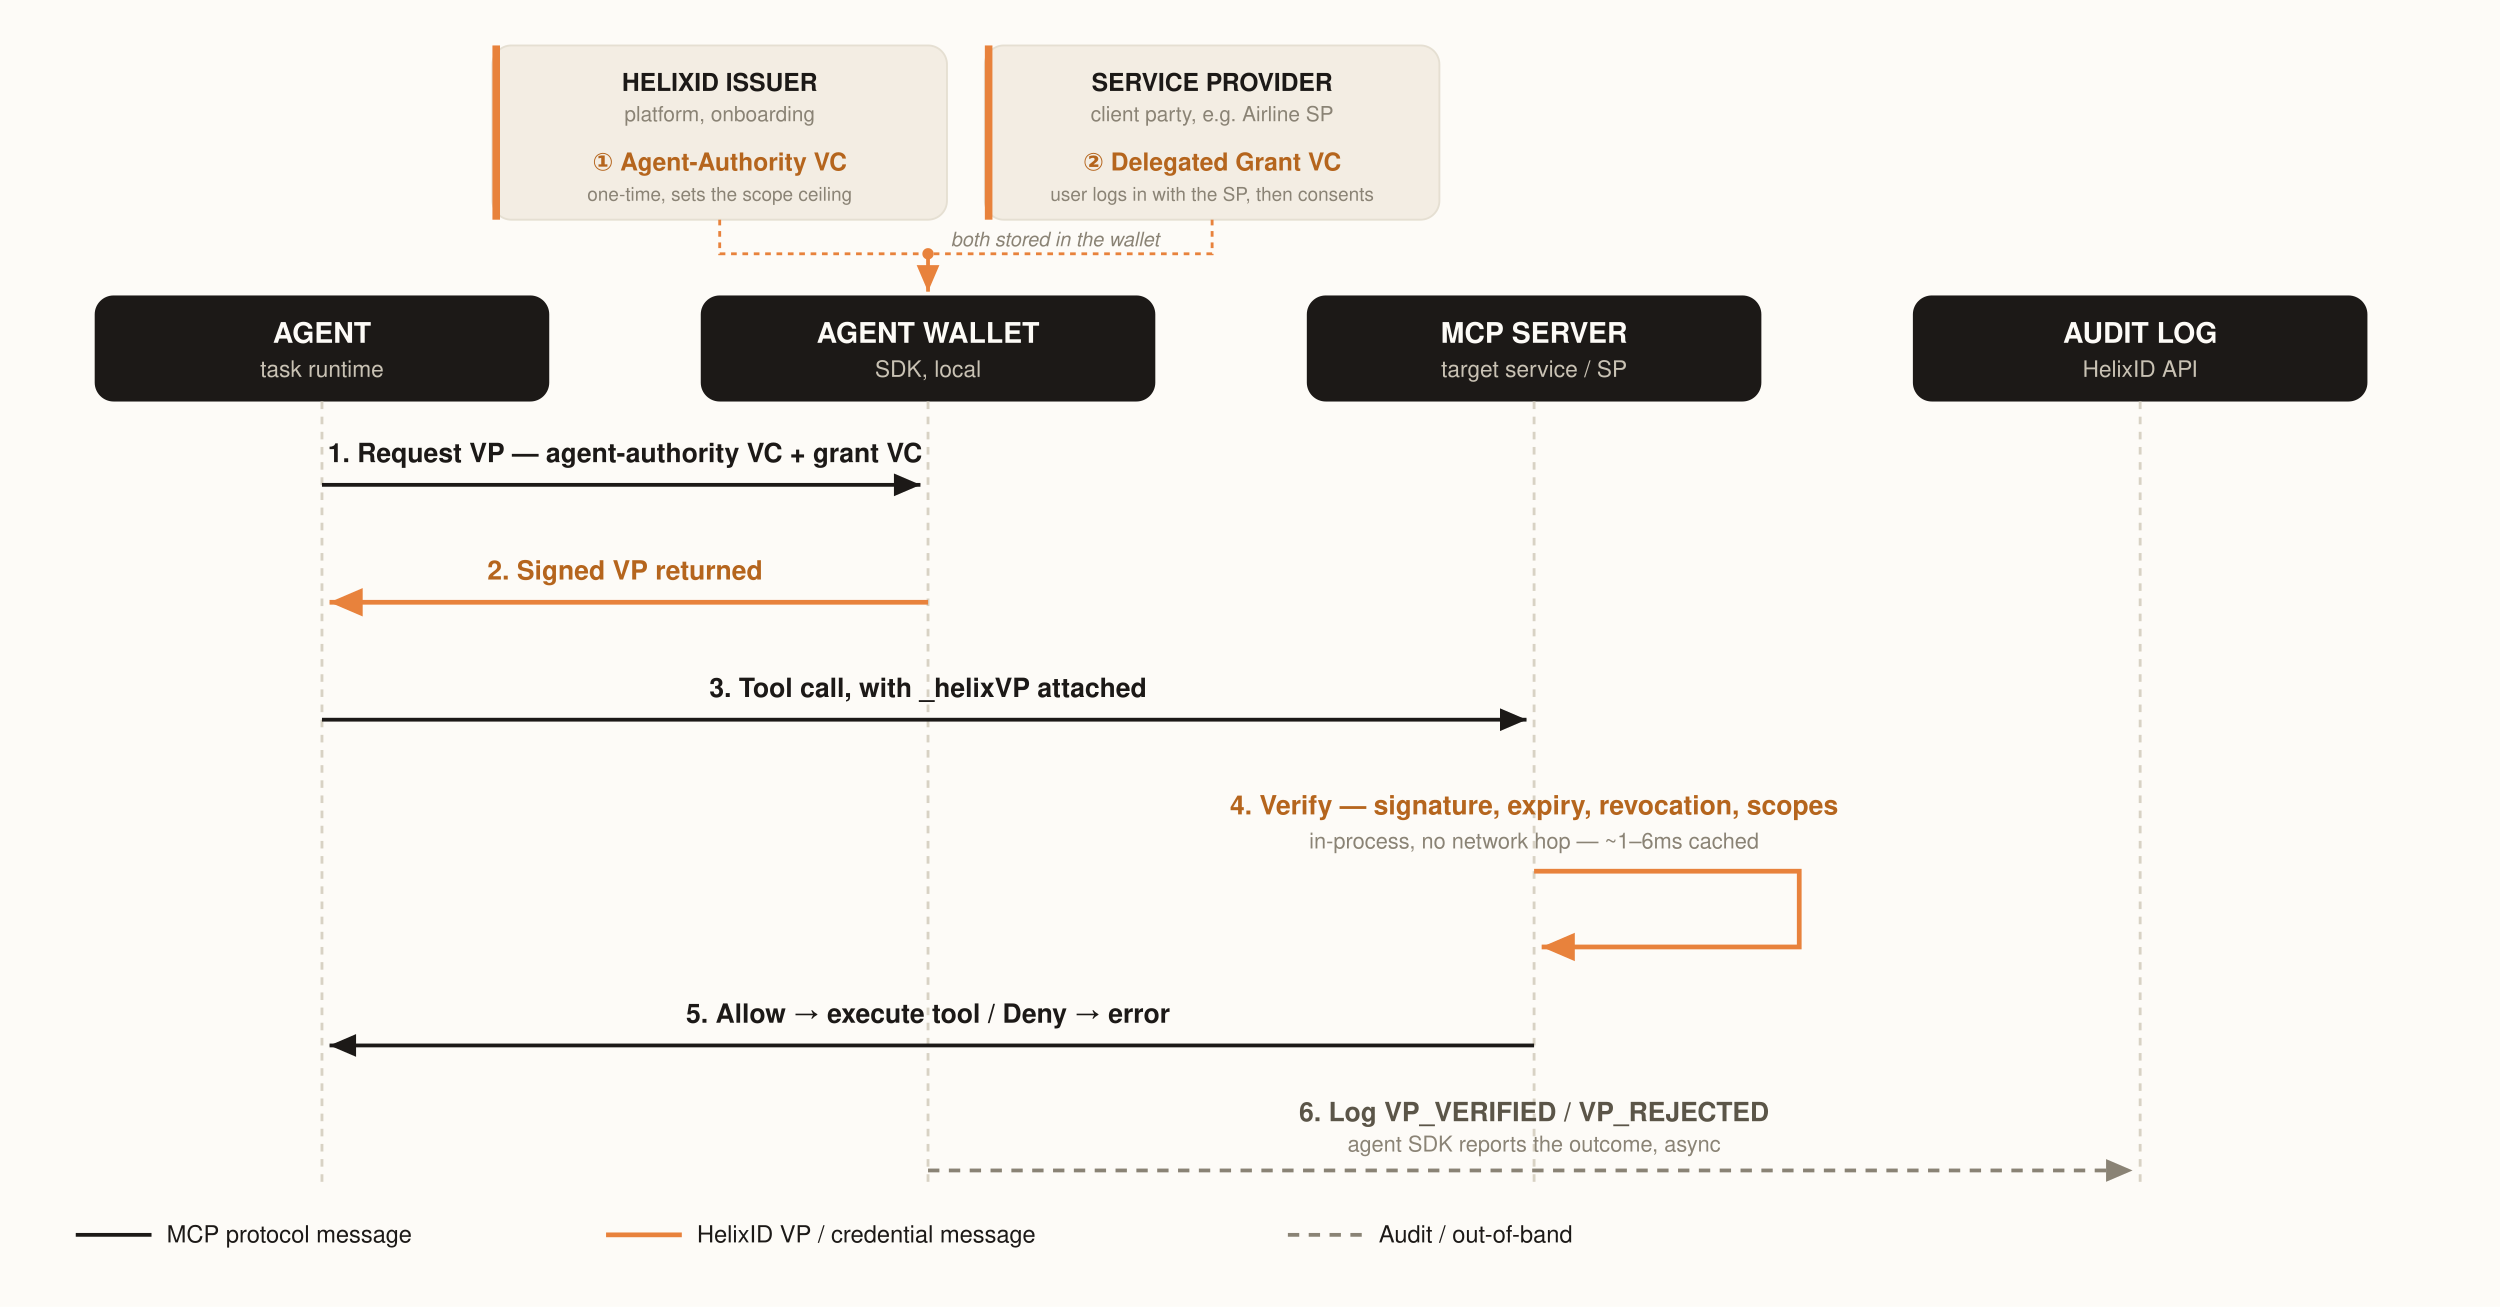
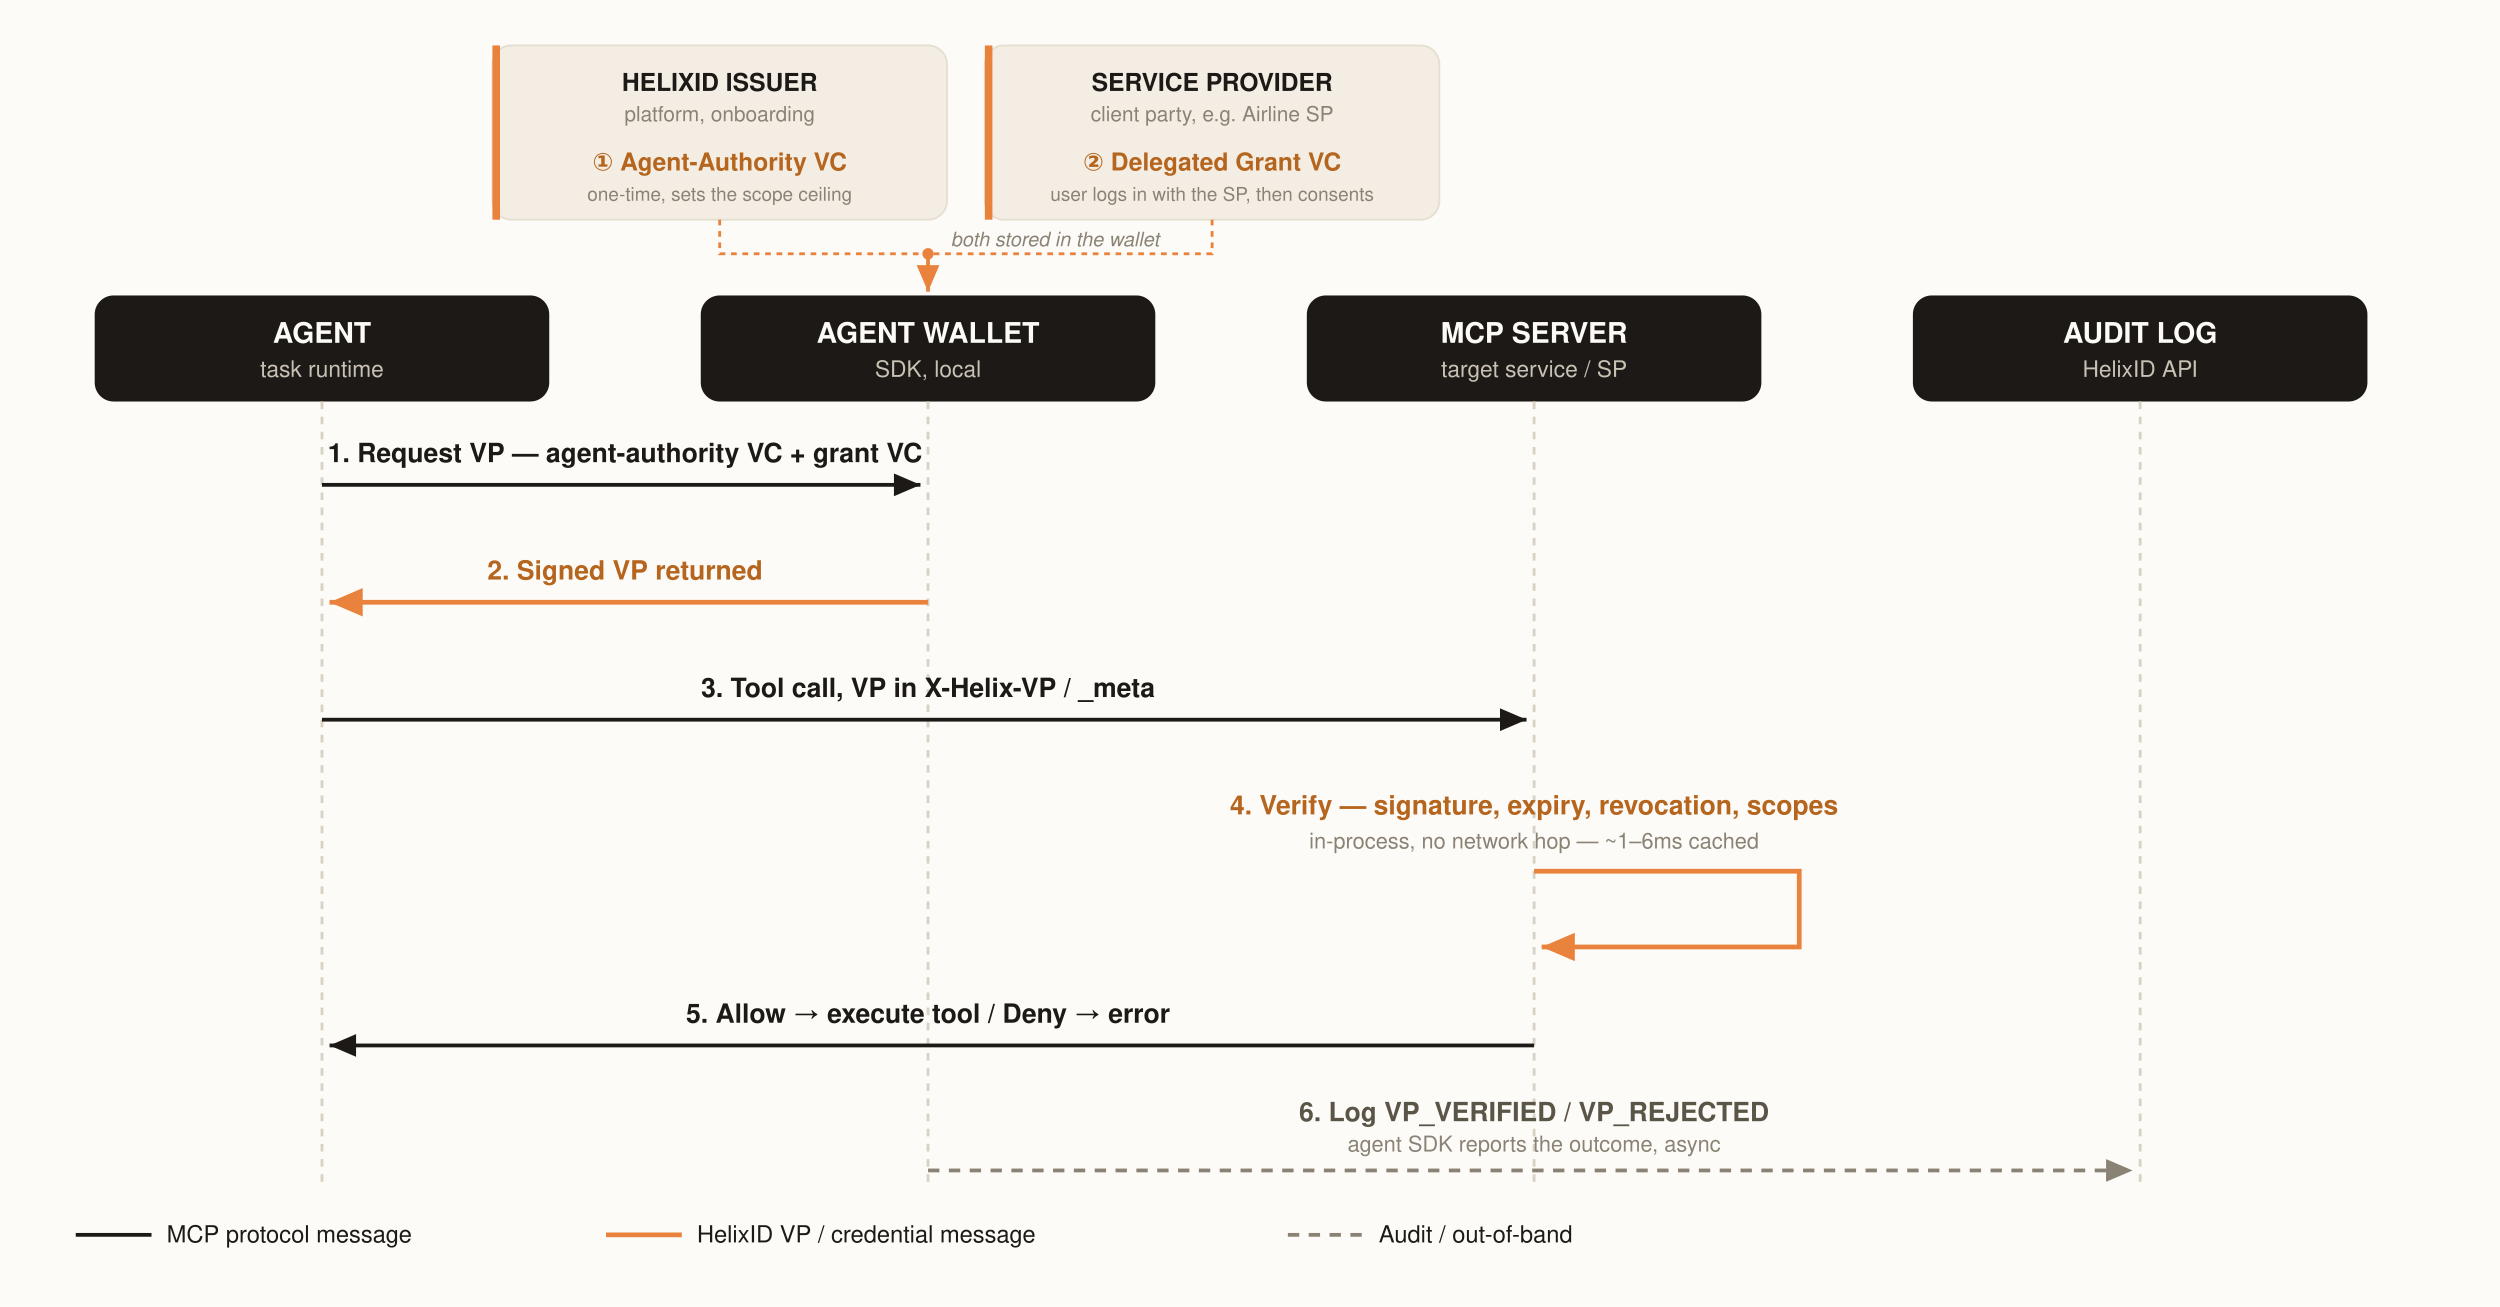
<svg xmlns="http://www.w3.org/2000/svg" viewBox="0 0 1320 690" font-family="Helvetica, Arial, sans-serif">
  <defs>
    <marker id="arrowDark" markerWidth="9" markerHeight="9" refX="7" refY="3" orient="auto" markerUnits="strokeWidth">
      <path d="M0,0 L7,3 L0,6 Z" fill="#1C1917" />
    </marker>
    <marker id="arrowOrange" markerWidth="9" markerHeight="9" refX="7" refY="3" orient="auto" markerUnits="strokeWidth">
      <path d="M0,0 L7,3 L0,6 Z" fill="#E8823C" />
    </marker>
    <marker id="arrowGray" markerWidth="9" markerHeight="9" refX="7" refY="3" orient="auto" markerUnits="strokeWidth">
      <path d="M0,0 L7,3 L0,6 Z" fill="#8A8375" />
    </marker>
  </defs>
  <rect x="0" y="0" width="1320" height="690" fill="#FDFBF7" />
  <rect x="260" y="24" width="240" height="92" rx="10" fill="#F3EDE3" stroke="#E5DFD2" />
  <rect x="260" y="24" width="4" height="92" fill="#E8823C" />
  <text x="380" y="48" font-size="13" font-weight="700" fill="#1C1917" text-anchor="middle">HELIXID ISSUER</text>
  <text x="380" y="64" font-size="11" fill="#8A8375" text-anchor="middle">platform, onboarding</text>
  <text x="380" y="90" font-size="13" font-weight="700" fill="#B5651D" text-anchor="middle">① Agent-Authority VC</text>
  <text x="380" y="106" font-size="10" fill="#8A8375" text-anchor="middle">one-time, sets the scope ceiling</text>
  <rect x="520" y="24" width="240" height="92" rx="10" fill="#F3EDE3" stroke="#E5DFD2" />
  <rect x="520" y="24" width="4" height="92" fill="#E8823C" />
  <text x="640" y="48" font-size="13" font-weight="700" fill="#1C1917" text-anchor="middle">SERVICE PROVIDER</text>
  <text x="640" y="64" font-size="11" fill="#8A8375" text-anchor="middle">client party, e.g. Airline SP</text>
  <text x="640" y="90" font-size="13" font-weight="700" fill="#B5651D" text-anchor="middle">② Delegated Grant VC</text>
  <text x="640" y="106" font-size="10" fill="#8A8375" text-anchor="middle">user logs in with the SP, then consents</text>
  <path d="M 380,116 L 380,134 L 490,134" fill="none" stroke="#E8823C" stroke-width="1.5" stroke-dasharray="3,3" />
  <path d="M 640,116 L 640,134 L 490,134" fill="none" stroke="#E8823C" stroke-width="1.5" stroke-dasharray="3,3" />
  <circle cx="490" cy="134" r="3" fill="#E8823C" />
  <line x1="490" y1="134" x2="490" y2="154" stroke="#E8823C" stroke-width="2" marker-end="url(#arrowOrange)" />
  <text x="502" y="130" font-size="10.5" fill="#8A8375" font-style="italic">both stored in the wallet</text>
  <g>
    <rect x="50" y="156" width="240" height="56" rx="10" fill="#1C1917" />
    <text x="170" y="181" font-size="15" font-weight="700" fill="#FDFBF7" text-anchor="middle">AGENT</text>
    <text x="170" y="199" font-size="12" fill="#C9C2B4" text-anchor="middle">task runtime</text>
  </g>
  <g>
    <rect x="370" y="156" width="240" height="56" rx="10" fill="#1C1917" />
    <text x="490" y="181" font-size="15" font-weight="700" fill="#FDFBF7" text-anchor="middle">AGENT WALLET</text>
    <text x="490" y="199" font-size="12" fill="#C9C2B4" text-anchor="middle">SDK, local</text>
  </g>
  <g>
    <rect x="690" y="156" width="240" height="56" rx="10" fill="#1C1917" />
    <text x="810" y="181" font-size="15" font-weight="700" fill="#FDFBF7" text-anchor="middle">MCP SERVER</text>
    <text x="810" y="199" font-size="12" fill="#C9C2B4" text-anchor="middle">target service / SP</text>
  </g>
  <g>
    <rect x="1010" y="156" width="240" height="56" rx="10" fill="#1C1917" />
    <text x="1130" y="181" font-size="15" font-weight="700" fill="#FDFBF7" text-anchor="middle">AUDIT LOG</text>
    <text x="1130" y="199" font-size="12" fill="#C9C2B4" text-anchor="middle">HelixID API</text>
  </g>
  <line x1="170" y1="212" x2="170" y2="626" stroke="#D8D2C4" stroke-width="1.5" stroke-dasharray="4,4" />
  <line x1="490" y1="212" x2="490" y2="626" stroke="#D8D2C4" stroke-width="1.5" stroke-dasharray="4,4" />
  <line x1="810" y1="212" x2="810" y2="626" stroke="#D8D2C4" stroke-width="1.5" stroke-dasharray="4,4" />
  <line x1="1130" y1="212" x2="1130" y2="626" stroke="#D8D2C4" stroke-width="1.5" stroke-dasharray="4,4" />
  <text x="330" y="244" font-size="14" font-weight="700" fill="#1C1917" text-anchor="middle">1. Request VP — agent-authority VC + grant VC</text>
  <line x1="170" y1="256" x2="486" y2="256" stroke="#1C1917" stroke-width="2" marker-end="url(#arrowDark)" />
  <text x="330" y="306" font-size="14" font-weight="700" fill="#B5651D" text-anchor="middle">2. Signed VP returned</text>
  <line x1="490" y1="318" x2="174" y2="318" stroke="#E8823C" stroke-width="2.5" marker-end="url(#arrowOrange)" />
-   <text x="490" y="368" font-size="14" font-weight="700" fill="#1C1917" text-anchor="middle">3. Tool call, with _helixVP attached</text>
+   <text x="490" y="368" font-size="14" font-weight="700" fill="#1C1917" text-anchor="middle">3. Tool call, VP in X-Helix-VP / _meta</text>
  <line x1="170" y1="380" x2="806" y2="380" stroke="#1C1917" stroke-width="2" marker-end="url(#arrowDark)" />
  <text x="810" y="430" font-size="14" font-weight="700" fill="#B5651D" text-anchor="middle">4. Verify — signature, expiry, revocation, scopes</text>
  <text x="810" y="448" font-size="11.5" fill="#8A8375" text-anchor="middle">in-process, no network hop — ~1–6ms cached</text>
  <path d="M 810,460 L 950,460 L 950,500 L 814,500" fill="none" stroke="#E8823C" stroke-width="2.5" marker-end="url(#arrowOrange)" />
  <text x="490" y="540" font-size="14" font-weight="700" fill="#1C1917" text-anchor="middle">5. Allow → execute tool  /  Deny → error</text>
  <line x1="810" y1="552" x2="174" y2="552" stroke="#1C1917" stroke-width="2" marker-end="url(#arrowDark)" />
  <text x="810" y="592" font-size="14" font-weight="700" fill="#5B5548" text-anchor="middle">6. Log VP_VERIFIED / VP_REJECTED</text>
  <text x="810" y="608" font-size="11.5" fill="#8A8375" text-anchor="middle">agent SDK reports the outcome, async</text>
  <line x1="490" y1="618" x2="1126" y2="618" stroke="#8A8375" stroke-width="2" stroke-dasharray="6,5" marker-end="url(#arrowGray)" />
  <line x1="40" y1="652" x2="80" y2="652" stroke="#1C1917" stroke-width="2" />
  <text x="88" y="656" font-size="12.5" fill="#1C1917">MCP protocol message</text>
  <line x1="320" y1="652" x2="360" y2="652" stroke="#E8823C" stroke-width="2.5" />
  <text x="368" y="656" font-size="12.5" fill="#1C1917">HelixID VP / credential message</text>
  <line x1="680" y1="652" x2="720" y2="652" stroke="#8A8375" stroke-width="2" stroke-dasharray="6,5" />
  <text x="728" y="656" font-size="12.5" fill="#1C1917">Audit / out-of-band</text>
</svg>
